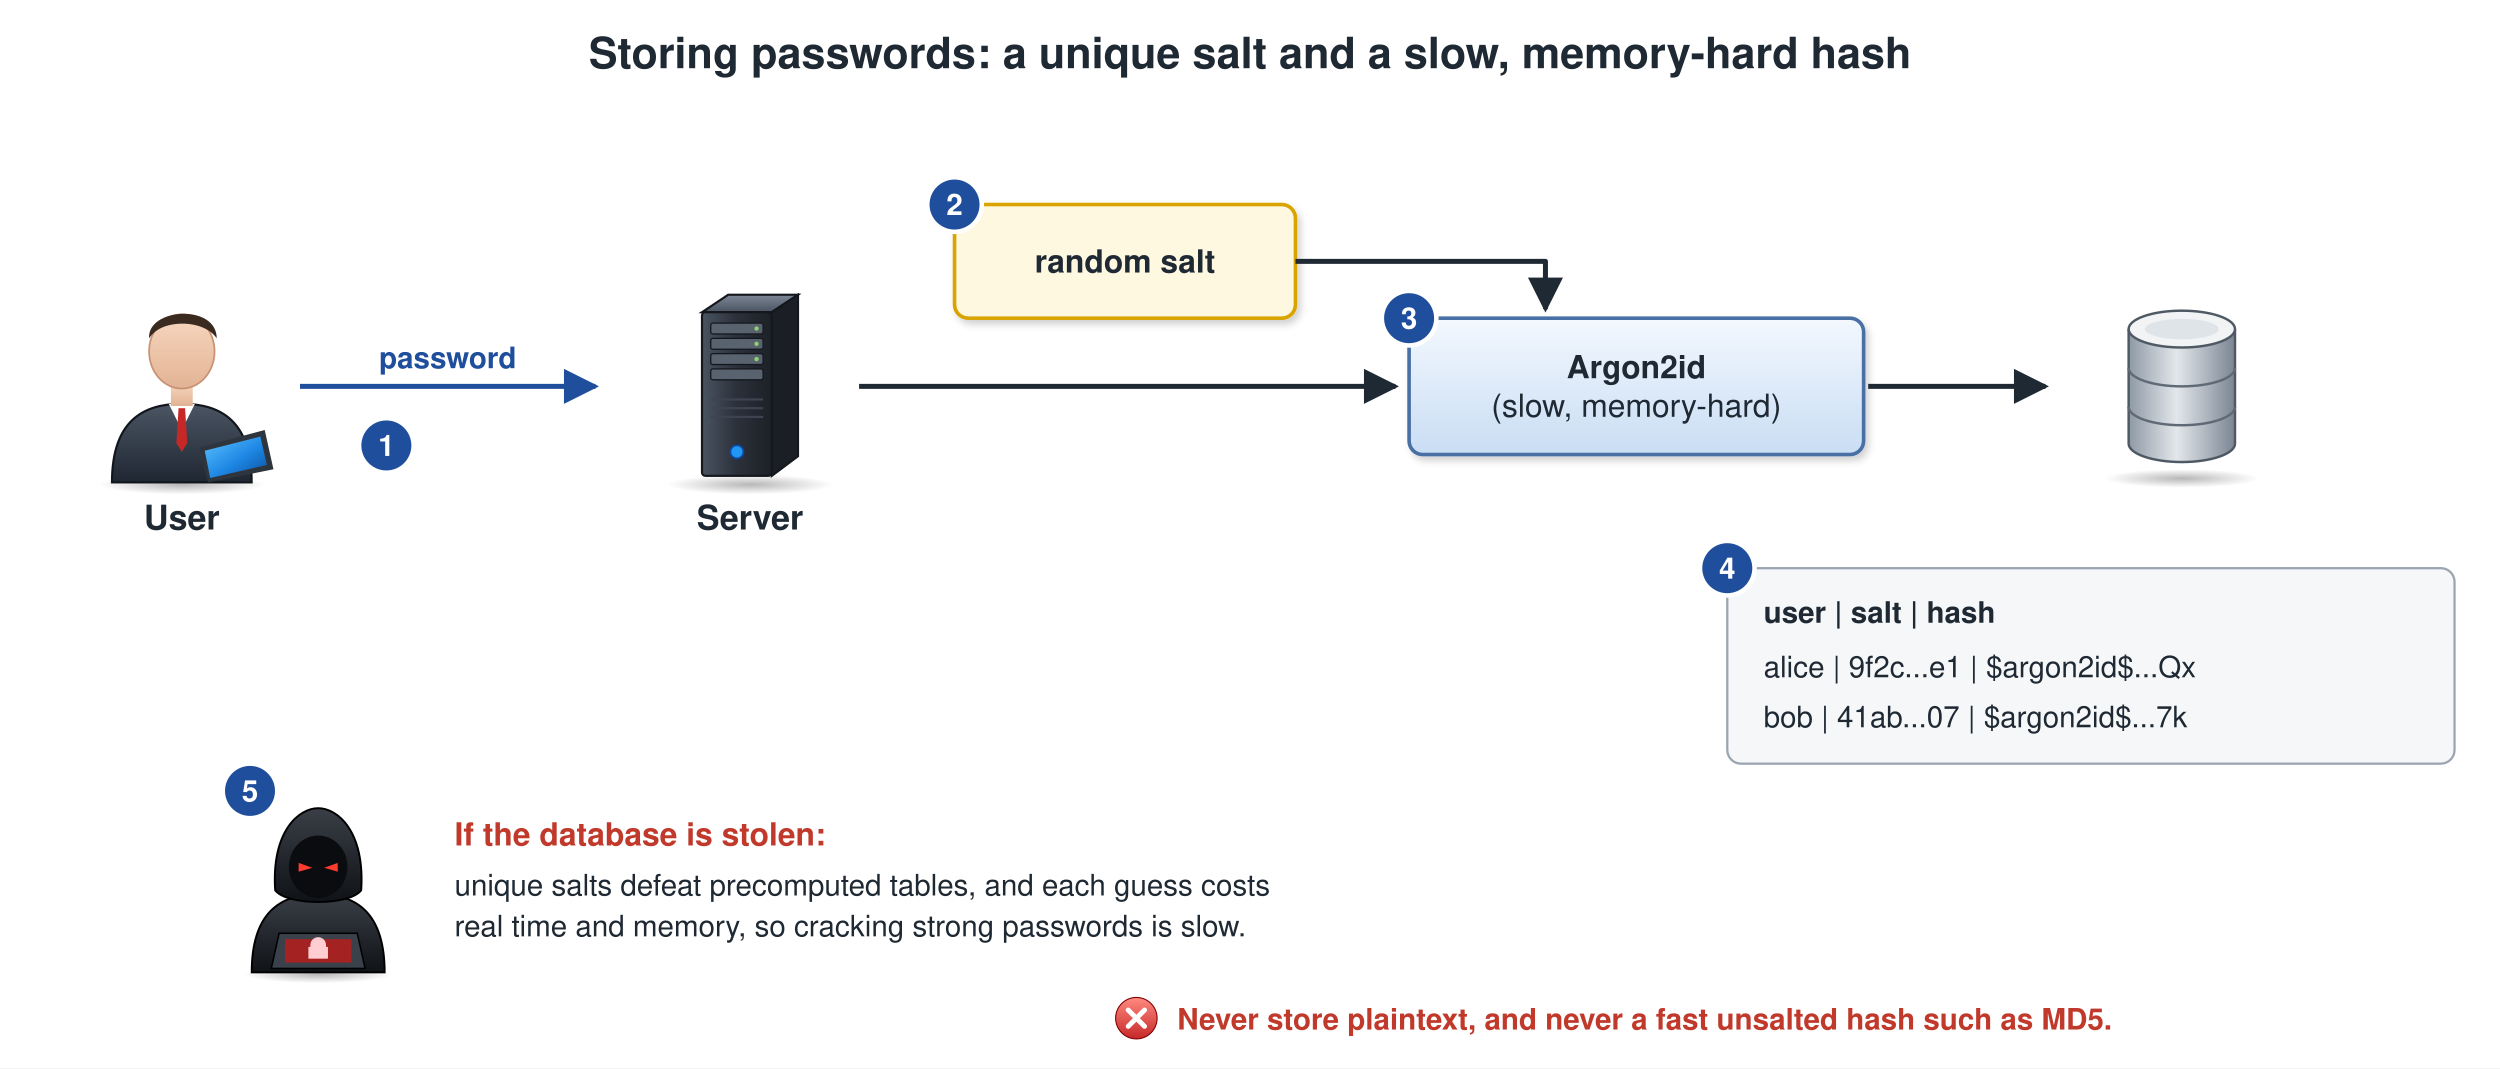
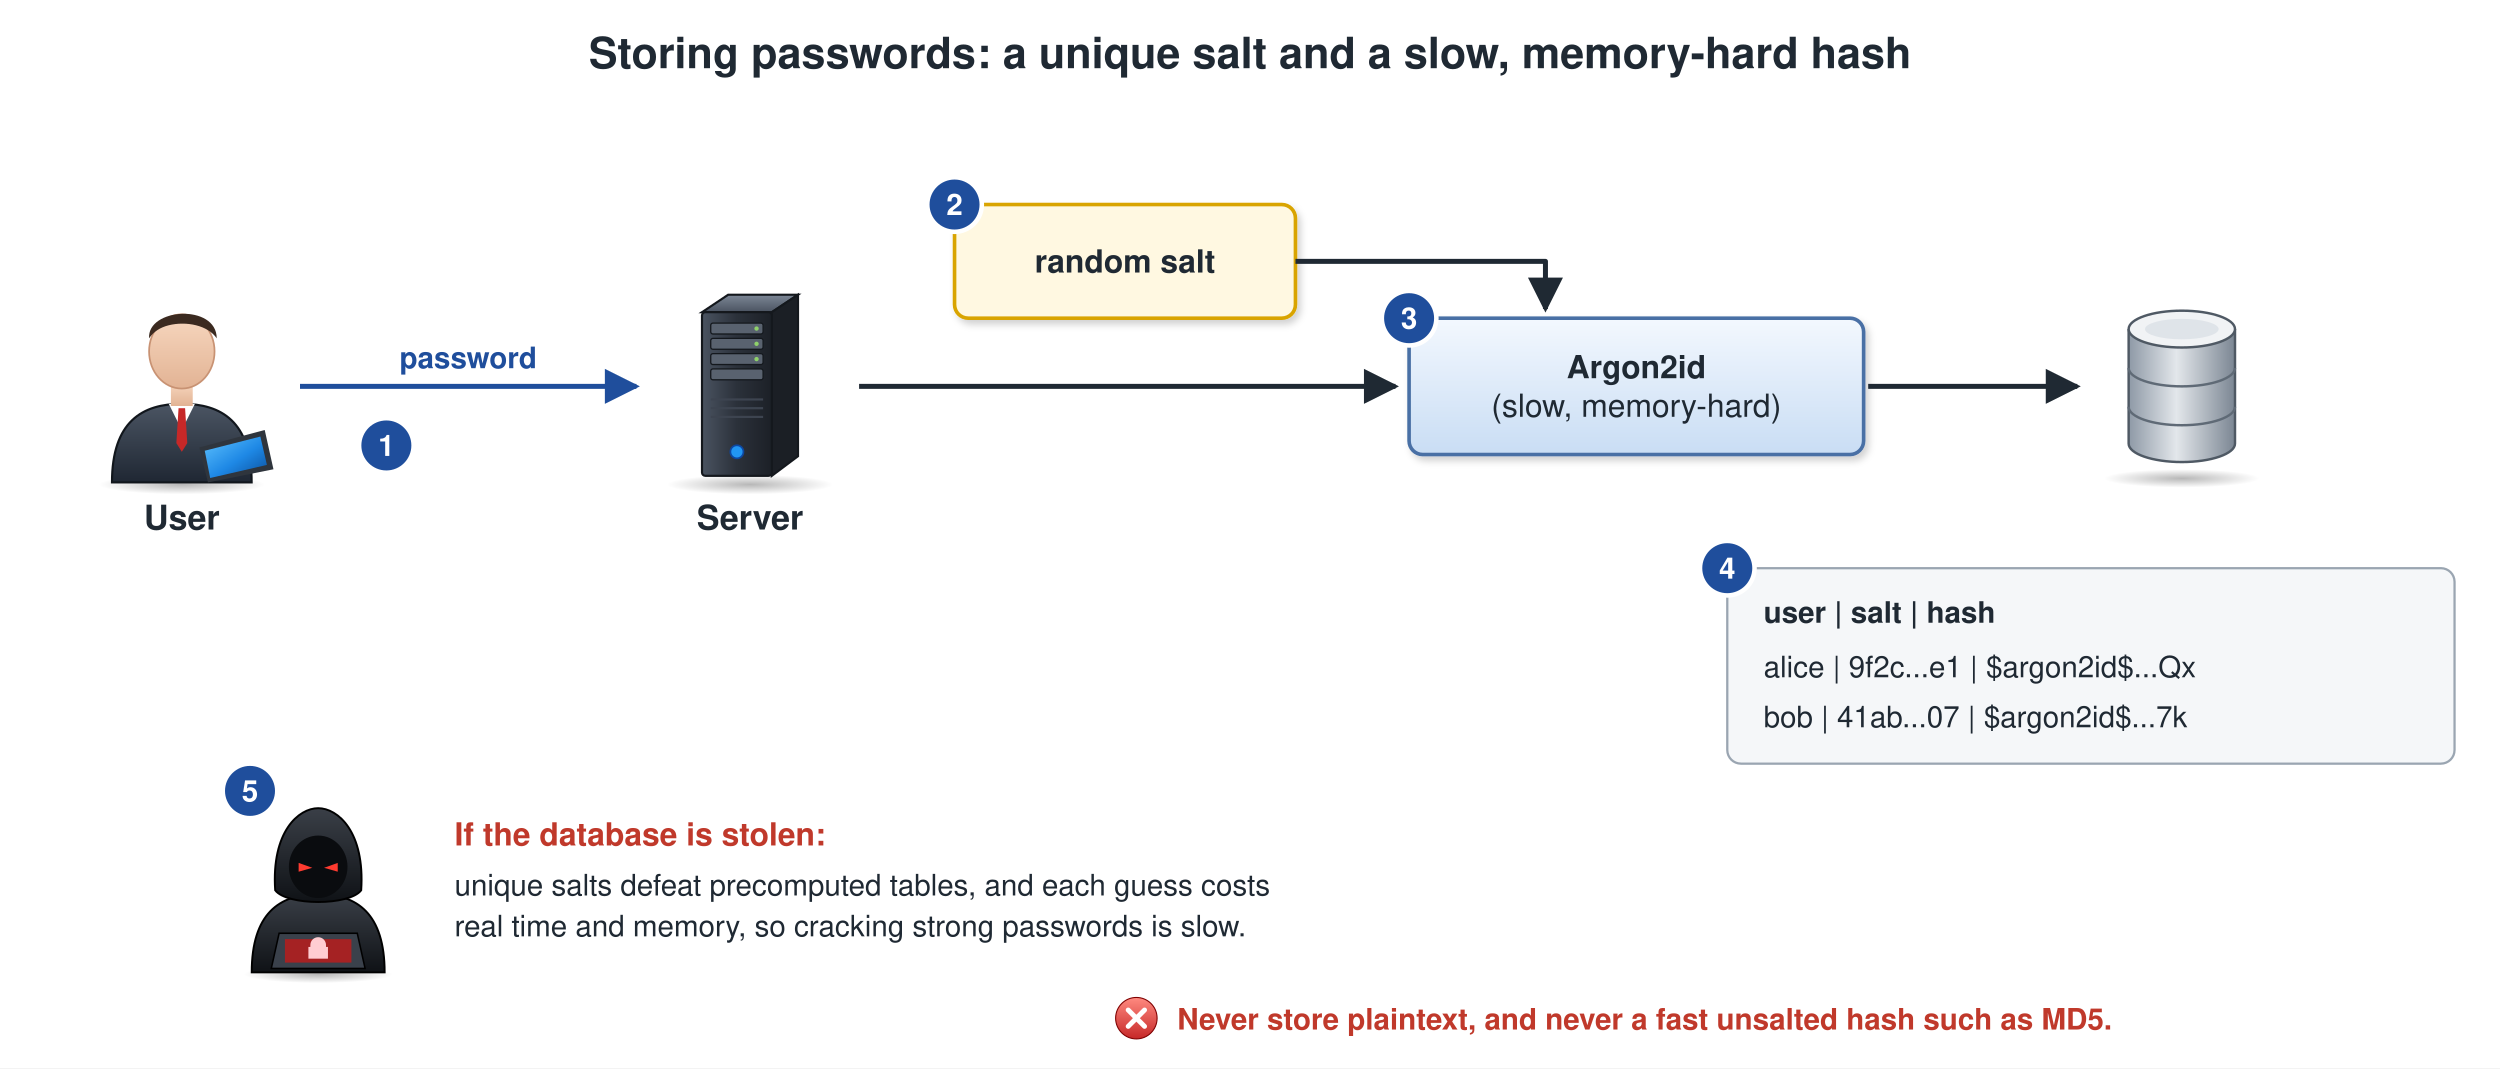
<svg xmlns="http://www.w3.org/2000/svg" viewBox="0 0 1100 470" width="1100" height="470" role="img" aria-labelledby="t d">
  <style>@media (prefers-reduced-motion: no-preference){.st{animation:fig-in .7s ease-out both}.s1{animation-delay:0.00s}.s2{animation-delay:0.90s}.s3{animation-delay:1.80s}.s4{animation-delay:2.70s}.s5{animation-delay:3.60s}}@keyframes fig-in{from{opacity:0}to{opacity:1}}</style>
  <defs>
    <linearGradient id="g-box" x1="0" y1="0" x2="0" y2="1">
      <stop offset="0" stop-color="#f3f8fe" />
      <stop offset="1" stop-color="#c9ddf4" />
    </linearGradient>
    <filter id="f-drop" x="-10%" y="-10%" width="130%" height="140%">
      <feDropShadow dx="1.5" dy="2" stdDeviation="1.6" flood-color="#000" flood-opacity=".18" />
    </filter>
    <marker id="a-1f2933" viewBox="0 0 10 10" refX="9" refY="5" markerWidth="7" markerHeight="7" orient="auto-start-reverse">
      <path d="M0 0 L10 5 L0 10 Z" fill="#1f2933" />
    </marker>
    <marker id="a-1f4e9c" viewBox="0 0 10 10" refX="9" refY="5" markerWidth="7" markerHeight="7" orient="auto-start-reverse">
      <path d="M0 0 L10 5 L0 10 Z" fill="#1f4e9c" />
    </marker>
    <linearGradient id="g-steel" x1="0" y1="0" x2="1" y2="0">
      <stop offset="0" stop-color="#4a5361" />
      <stop offset=".5" stop-color="#2b313a" />
      <stop offset="1" stop-color="#1c2027" />
    </linearGradient>
    <linearGradient id="g-steel-top" x1="0" y1="0" x2="0" y2="1">
      <stop offset="0" stop-color="#7d8796" />
      <stop offset="1" stop-color="#4a5361" />
    </linearGradient>
    <linearGradient id="g-silver" x1="0" y1="0" x2="0" y2="1">
      <stop offset="0" stop-color="#f4f6f8" />
      <stop offset="1" stop-color="#b9c0c9" />
    </linearGradient>
    <linearGradient id="g-silver-side" x1="0" y1="0" x2="1" y2="0">
      <stop offset="0" stop-color="#d8dde3" />
      <stop offset="1" stop-color="#9aa3ae" />
    </linearGradient>
    <linearGradient id="g-screen" x1="0" y1="0" x2="1" y2="1">
      <stop offset="0" stop-color="#5fc3ff" />
      <stop offset=".55" stop-color="#1e88e5" />
      <stop offset="1" stop-color="#0b4f9c" />
    </linearGradient>
    <linearGradient id="g-router" x1="0" y1="0" x2="0" y2="1">
      <stop offset="0" stop-color="#6fb6e8" />
      <stop offset="1" stop-color="#1f5f99" />
    </linearGradient>
    <linearGradient id="g-router-top" x1="0" y1="0" x2="0" y2="1">
      <stop offset="0" stop-color="#e9f4fc" />
      <stop offset="1" stop-color="#a9cdea" />
    </linearGradient>
    <linearGradient id="g-db" x1="0" y1="0" x2="1" y2="0">
      <stop offset="0" stop-color="#8e99a6" />
      <stop offset=".45" stop-color="#e3e7eb" />
      <stop offset="1" stop-color="#7b8693" />
    </linearGradient>
    <linearGradient id="g-brick" x1="0" y1="0" x2="0" y2="1">
      <stop offset="0" stop-color="#e2774f" />
      <stop offset="1" stop-color="#b2472a" />
    </linearGradient>
    <linearGradient id="g-cloud" x1="0" y1="0" x2="0" y2="1">
      <stop offset="0" stop-color="#ffffff" />
      <stop offset="1" stop-color="#b8dcf5" />
    </linearGradient>
    <linearGradient id="g-skin" x1="0" y1="0" x2="0" y2="1">
      <stop offset="0" stop-color="#f7d7bf" />
      <stop offset="1" stop-color="#e2b394" />
    </linearGradient>
    <linearGradient id="g-suit" x1="0" y1="0" x2="0" y2="1">
      <stop offset="0" stop-color="#4b5563" />
      <stop offset="1" stop-color="#1f2733" />
    </linearGradient>
    <linearGradient id="g-suit2" x1="0" y1="0" x2="0" y2="1">
      <stop offset="0" stop-color="#7b5ea7" />
      <stop offset="1" stop-color="#46336b" />
    </linearGradient>
    <linearGradient id="g-hood" x1="0" y1="0" x2="0" y2="1">
      <stop offset="0" stop-color="#3a3f47" />
      <stop offset="1" stop-color="#0f1216" />
    </linearGradient>
    <linearGradient id="g-robot" x1="0" y1="0" x2="0" y2="1">
      <stop offset="0" stop-color="#e8eef5" />
      <stop offset="1" stop-color="#9fb0c3" />
    </linearGradient>
    <linearGradient id="g-gold" x1="0" y1="0" x2="0" y2="1">
      <stop offset="0" stop-color="#ffe08a" />
      <stop offset="1" stop-color="#d49a1f" />
    </linearGradient>
    <linearGradient id="g-paper" x1="0" y1="0" x2="0" y2="1">
      <stop offset="0" stop-color="#ffffff" />
      <stop offset="1" stop-color="#e4e9ef" />
    </linearGradient>
    <linearGradient id="g-green" x1="0" y1="0" x2="0" y2="1">
      <stop offset="0" stop-color="#7fd38b" />
      <stop offset="1" stop-color="#2e8b45" />
    </linearGradient>
    <linearGradient id="g-red" x1="0" y1="0" x2="0" y2="1">
      <stop offset="0" stop-color="#ff8a80" />
      <stop offset="1" stop-color="#c62828" />
    </linearGradient>
    <radialGradient id="g-shadow">
      <stop offset="0" stop-color="#000" stop-opacity=".28" />
      <stop offset="1" stop-color="#000" stop-opacity="0" />
    </radialGradient>
    <linearGradient id="g-suit3" x1="0" y1="0" x2="0" y2="1">
      <stop offset="0" stop-color="#2e86c1" />
      <stop offset="1" stop-color="#1b4f72" />
    </linearGradient>
    <symbol id="i-user-laptop" viewBox="0 0 100 100">
      <ellipse cx="50" cy="95" rx="38" ry="4.5" fill="url(#g-shadow)" />
      <path d="M18 94 C18 66 32 58 50 58 C68 58 82 66 82 94 Z" fill="url(#g-suit)" stroke="#11161c" stroke-width="1" />
      <path d="M44 58 L50 70 L56 58 Z" fill="#fff" />
      <path d="M48.5 60 L51.5 60 L52.5 76 L50 80 L47.5 76 Z" fill="#c62828" />
      <rect x="45" y="48" width="10" height="11" fill="url(#g-skin)" />
      <ellipse cx="50" cy="34" rx="15" ry="17" fill="url(#g-skin)" stroke="#c89273" stroke-width=".8" />
      <path d="M35 28 C34 14 66 12 66 28 C62 22 52 20 44 22 C40 23 37 25 35 28 Z" fill="#3b2a20" />
      <path d="M58 78 L88 70 L92 88 L62 94 Z" fill="#2f353d" />
      <path d="M60.5 79.5 L86 73 L89 86 L63 92 Z" fill="url(#g-screen)" />
    </symbol>
    <symbol id="i-server" viewBox="0 0 100 100">
      <ellipse cx="50" cy="95" rx="38" ry="4.5" fill="url(#g-shadow)" />
      <path d="M28 16 L40 8 L72 8 L60 16 Z" fill="url(#g-steel-top)" stroke="#14181d" stroke-width="1" />
      <path d="M60 16 L72 8 L72 82 L60 91 Z" fill="#1b1f25" stroke="#14181d" stroke-width="1" />
      <rect x="28" y="16" width="32" height="75" rx="1.5" fill="url(#g-steel)" stroke="#14181d" stroke-width="1" />
      <g fill="#59626f" stroke="#14181d" stroke-width=".6">
        <rect x="32" y="21" width="24" height="5" rx="1" />
        <rect x="32" y="28" width="24" height="5" rx="1" />
        <rect x="32" y="35" width="24" height="5" rx="1" />
        <rect x="32" y="42" width="24" height="5" rx="1" />
      </g>
      <g fill="#8fd16a">
        <circle cx="53" cy="23.5" r="1" />
        <circle cx="53" cy="30.5" r="1" />
        <circle cx="53" cy="37.5" r="1" />
      </g>
      <g stroke="#3d4450" stroke-width="1">
        <line x1="32" y1="56" x2="56" y2="56" />
        <line x1="32" y1="60" x2="56" y2="60" />
        <line x1="32" y1="64" x2="56" y2="64" />
      </g>
      <circle cx="44" cy="80" r="3" fill="#2196f3" stroke="#0d47a1" stroke-width=".8" />
    </symbol>
    <symbol id="i-database" viewBox="0 0 100 100">
      <ellipse cx="50" cy="95" rx="38" ry="4.5" fill="url(#g-shadow)" />
      <path d="M24 22 v56 a26 9 0 0 0 52 0 v-56" fill="url(#g-db)" stroke="#4f5964" stroke-width="1.2" />
      <path d="M24 41 a26 9 0 0 0 52 0 M24 60 a26 9 0 0 0 52 0" fill="none" stroke="#5f6a76" stroke-width="1.2" />
      <ellipse cx="50" cy="22" rx="26" ry="9" fill="#f1f3f5" stroke="#4f5964" stroke-width="1.2" />
      <ellipse cx="50" cy="22" rx="18" ry="5" fill="#dfe4e9" />
    </symbol>
    <symbol id="i-attacker" viewBox="0 0 100 100">
      <ellipse cx="50" cy="95" rx="38" ry="4.5" fill="url(#g-shadow)" />
      <path d="M16 94 C16 64 30 54 50 54 C70 54 84 64 84 94 Z" fill="url(#g-hood)" stroke="#000" stroke-width="1" />
      <path d="M28 52 C26 22 40 10 50 10 C60 10 74 22 72 52 C66 60 34 60 28 52 Z" fill="url(#g-hood)" stroke="#000" stroke-width="1" />
      <ellipse cx="50" cy="40" rx="15" ry="16" fill="#0a0c0f" />
      <path d="M40 38 l7 2.5 -7 2 Z M60 38 l-7 2.5 7 2 Z" fill="#ff3b30" />
      <path d="M30 74 L70 74 L74 92 L26 92 Z" fill="#3a414b" stroke="#000" stroke-width=".8" />
      <rect x="33" y="77" width="34" height="12" fill="#b71c1c" opacity=".85" />
      <path d="M46 80 a4 4 0 0 1 8 0 v1 h-8 Z M45 81 h10 v6 h-10 Z" fill="#ffcdd2" />
    </symbol>
    <symbol id="i-cross" viewBox="0 0 100 100">
      <circle cx="50" cy="50" r="38" fill="url(#g-red)" stroke="#7f0000" stroke-width="2" />
      <path d="M35 35 L65 65 M65 35 L35 65" stroke="#fff" stroke-width="9" stroke-linecap="round" />
    </symbol>
  </defs>
  <rect width="1100" height="470" fill="#ffffff" />
  <text x="550.0" y="30.0" font-family="Helvetica, Arial, sans-serif" font-size="19" fill="#1f2933" font-weight="bold" text-anchor="middle">Storing passwords: a unique salt and a slow, memory-hard hash</text>
  <g class="st s1">
    <use href="#i-user-laptop" x="32.0" y="122.0" width="96" height="96" />
    <text x="80.0" y="233.0" font-family="Helvetica, Arial, sans-serif" font-size="15" fill="#1f2933" font-weight="bold" text-anchor="middle">User</text>
  </g>
  <g class="st s1">
-     <path d="M132.0 170.0 L262.0 170.0" fill="none" stroke="#1f4e9c" stroke-width="2.2" marker-end="url(#a-1f4e9c)" stroke-linejoin="round" />
-     <text x="197.0" y="162.0" font-family="Helvetica, Arial, sans-serif" font-size="13" fill="#1f4e9c" font-weight="bold" text-anchor="middle">password</text>
+     <path d="M132.0 170.0 L280.0 170.0" fill="none" stroke="#1f4e9c" stroke-width="2.2" marker-end="url(#a-1f4e9c)" stroke-linejoin="round" />
+     <text x="206.0" y="162.0" font-family="Helvetica, Arial, sans-serif" font-size="13" fill="#1f4e9c" font-weight="bold" text-anchor="middle">password</text>
  </g>
  <g class="st s1">
    <circle cx="170" cy="196" r="12" fill="#1f4e9c" stroke="#fff" stroke-width="2" />
    <text x="170.0" y="200.6" font-family="Helvetica, Arial, sans-serif" font-size="13" fill="#fff" font-weight="bold" text-anchor="middle">1</text>
  </g>
  <g class="st s1">
    <use href="#i-server" x="282.0" y="122.0" width="96" height="96" />
    <text x="330.0" y="233.0" font-family="Helvetica, Arial, sans-serif" font-size="15" fill="#1f2933" font-weight="bold" text-anchor="middle">Server</text>
  </g>
  <g class="st s2">
    <rect x="420.0" y="90.0" width="150" height="50" rx="6" fill="#fff8e1" stroke="#d9a400" stroke-width="1.6" filter="url(#f-drop)" />
    <text x="495.0" y="119.9" font-family="Helvetica, Arial, sans-serif" font-size="14" fill="#1f2933" font-weight="bold" text-anchor="middle">random salt</text>
  </g>
  <g class="st s2">
    <circle cx="420" cy="90" r="12" fill="#1f4e9c" stroke="#fff" stroke-width="2" />
    <text x="420.0" y="94.6" font-family="Helvetica, Arial, sans-serif" font-size="13" fill="#fff" font-weight="bold" text-anchor="middle">2</text>
  </g>
  <g class="st s3">
    <rect x="620.0" y="140.0" width="200" height="60" rx="6" fill="url(#g-box)" stroke="#4a6fa5" stroke-width="1.6" filter="url(#f-drop)" />
    <text x="720.0" y="166.4" font-family="Helvetica, Arial, sans-serif" font-size="14" fill="#1f2933" font-weight="bold" text-anchor="middle">Argon2id</text>
    <text x="720.0" y="183.4" font-family="Helvetica, Arial, sans-serif" font-size="14" fill="#1f2933" font-weight="normal" text-anchor="middle">(slow, memory-hard)</text>
  </g>
  <g class="st s3">
    <circle cx="620" cy="140" r="12" fill="#1f4e9c" stroke="#fff" stroke-width="2" />
    <text x="620.0" y="144.6" font-family="Helvetica, Arial, sans-serif" font-size="13" fill="#fff" font-weight="bold" text-anchor="middle">3</text>
  </g>
  <g class="st s3">
    <path d="M378.0 170.0 L614.0 170.0" fill="none" stroke="#1f2933" stroke-width="2.2" marker-end="url(#a-1f2933)" stroke-linejoin="round" />
  </g>
  <g class="st s3">
    <path d="M570.0 115.0 L680.0 115.0 L680.0 136.0" fill="none" stroke="#1f2933" stroke-width="2.2" marker-end="url(#a-1f2933)" stroke-linejoin="round" />
  </g>
  <g class="st s4">
-     <path d="M822.0 170.0 L900.0 170.0" fill="none" stroke="#1f2933" stroke-width="2.2" marker-end="url(#a-1f2933)" stroke-linejoin="round" />
+     <path d="M822.0 170.0 L914.0 170.0" fill="none" stroke="#1f2933" stroke-width="2.2" marker-end="url(#a-1f2933)" stroke-linejoin="round" />
  </g>
  <g class="st s4">
    <use href="#i-database" x="915.0" y="125.0" width="90" height="90" />
  </g>
  <g class="st s4">
    <rect x="760" y="250" width="320" height="86" rx="6" fill="#f5f7f9" stroke="#9aa5b1" />
  </g>
  <g class="st s4">
    <text x="776.0" y="274.0" font-family="Helvetica, Arial, sans-serif" font-size="13" fill="#1f2933" font-weight="bold" text-anchor="start">user   | salt        | hash</text>
  </g>
  <g class="st s4">
    <text x="776.0" y="298.0" font-family="Helvetica, Arial, sans-serif" font-size="13" fill="#1f2933" font-weight="normal" text-anchor="start">alice  | 9f2c...e1  | $argon2id$...Qx</text>
  </g>
  <g class="st s4">
    <text x="776.0" y="320.0" font-family="Helvetica, Arial, sans-serif" font-size="13" fill="#1f2933" font-weight="normal" text-anchor="start">bob    | 41ab...07  | $argon2id$...7k</text>
  </g>
  <g class="st s4">
    <circle cx="760" cy="250" r="12" fill="#1f4e9c" stroke="#fff" stroke-width="2" />
    <text x="760.0" y="254.6" font-family="Helvetica, Arial, sans-serif" font-size="13" fill="#fff" font-weight="bold" text-anchor="middle">4</text>
  </g>
  <g class="st s5">
    <use href="#i-attacker" x="97.0" y="347.0" width="86" height="86" />
  </g>
  <g class="st s5">
    <text x="200.0" y="372.0" font-family="Helvetica, Arial, sans-serif" font-size="14" fill="#c0392b" font-weight="bold" text-anchor="start">If the database is stolen:</text>
  </g>
  <g class="st s5">
    <text x="200.0" y="394.0" font-family="Helvetica, Arial, sans-serif" font-size="13" fill="#1f2933" font-weight="normal" text-anchor="start">unique salts defeat precomputed tables, and each guess costs</text>
  </g>
  <g class="st s5">
    <text x="200.0" y="412.0" font-family="Helvetica, Arial, sans-serif" font-size="13" fill="#1f2933" font-weight="normal" text-anchor="start">real time and memory, so cracking strong passwords is slow.</text>
  </g>
  <g class="st s5">
    <circle cx="110" cy="348" r="12" fill="#1f4e9c" stroke="#fff" stroke-width="2" />
    <text x="110.0" y="352.6" font-family="Helvetica, Arial, sans-serif" font-size="13" fill="#fff" font-weight="bold" text-anchor="middle">5</text>
  </g>
  <g class="st s5">
    <use href="#i-cross" x="488.0" y="436.0" width="24" height="24" />
  </g>
  <g class="st s5">
    <text x="518.0" y="453.0" font-family="Helvetica, Arial, sans-serif" font-size="13" fill="#c0392b" font-weight="bold" text-anchor="start">Never store plaintext, and never a fast unsalted hash such as MD5.</text>
  </g>
</svg>
